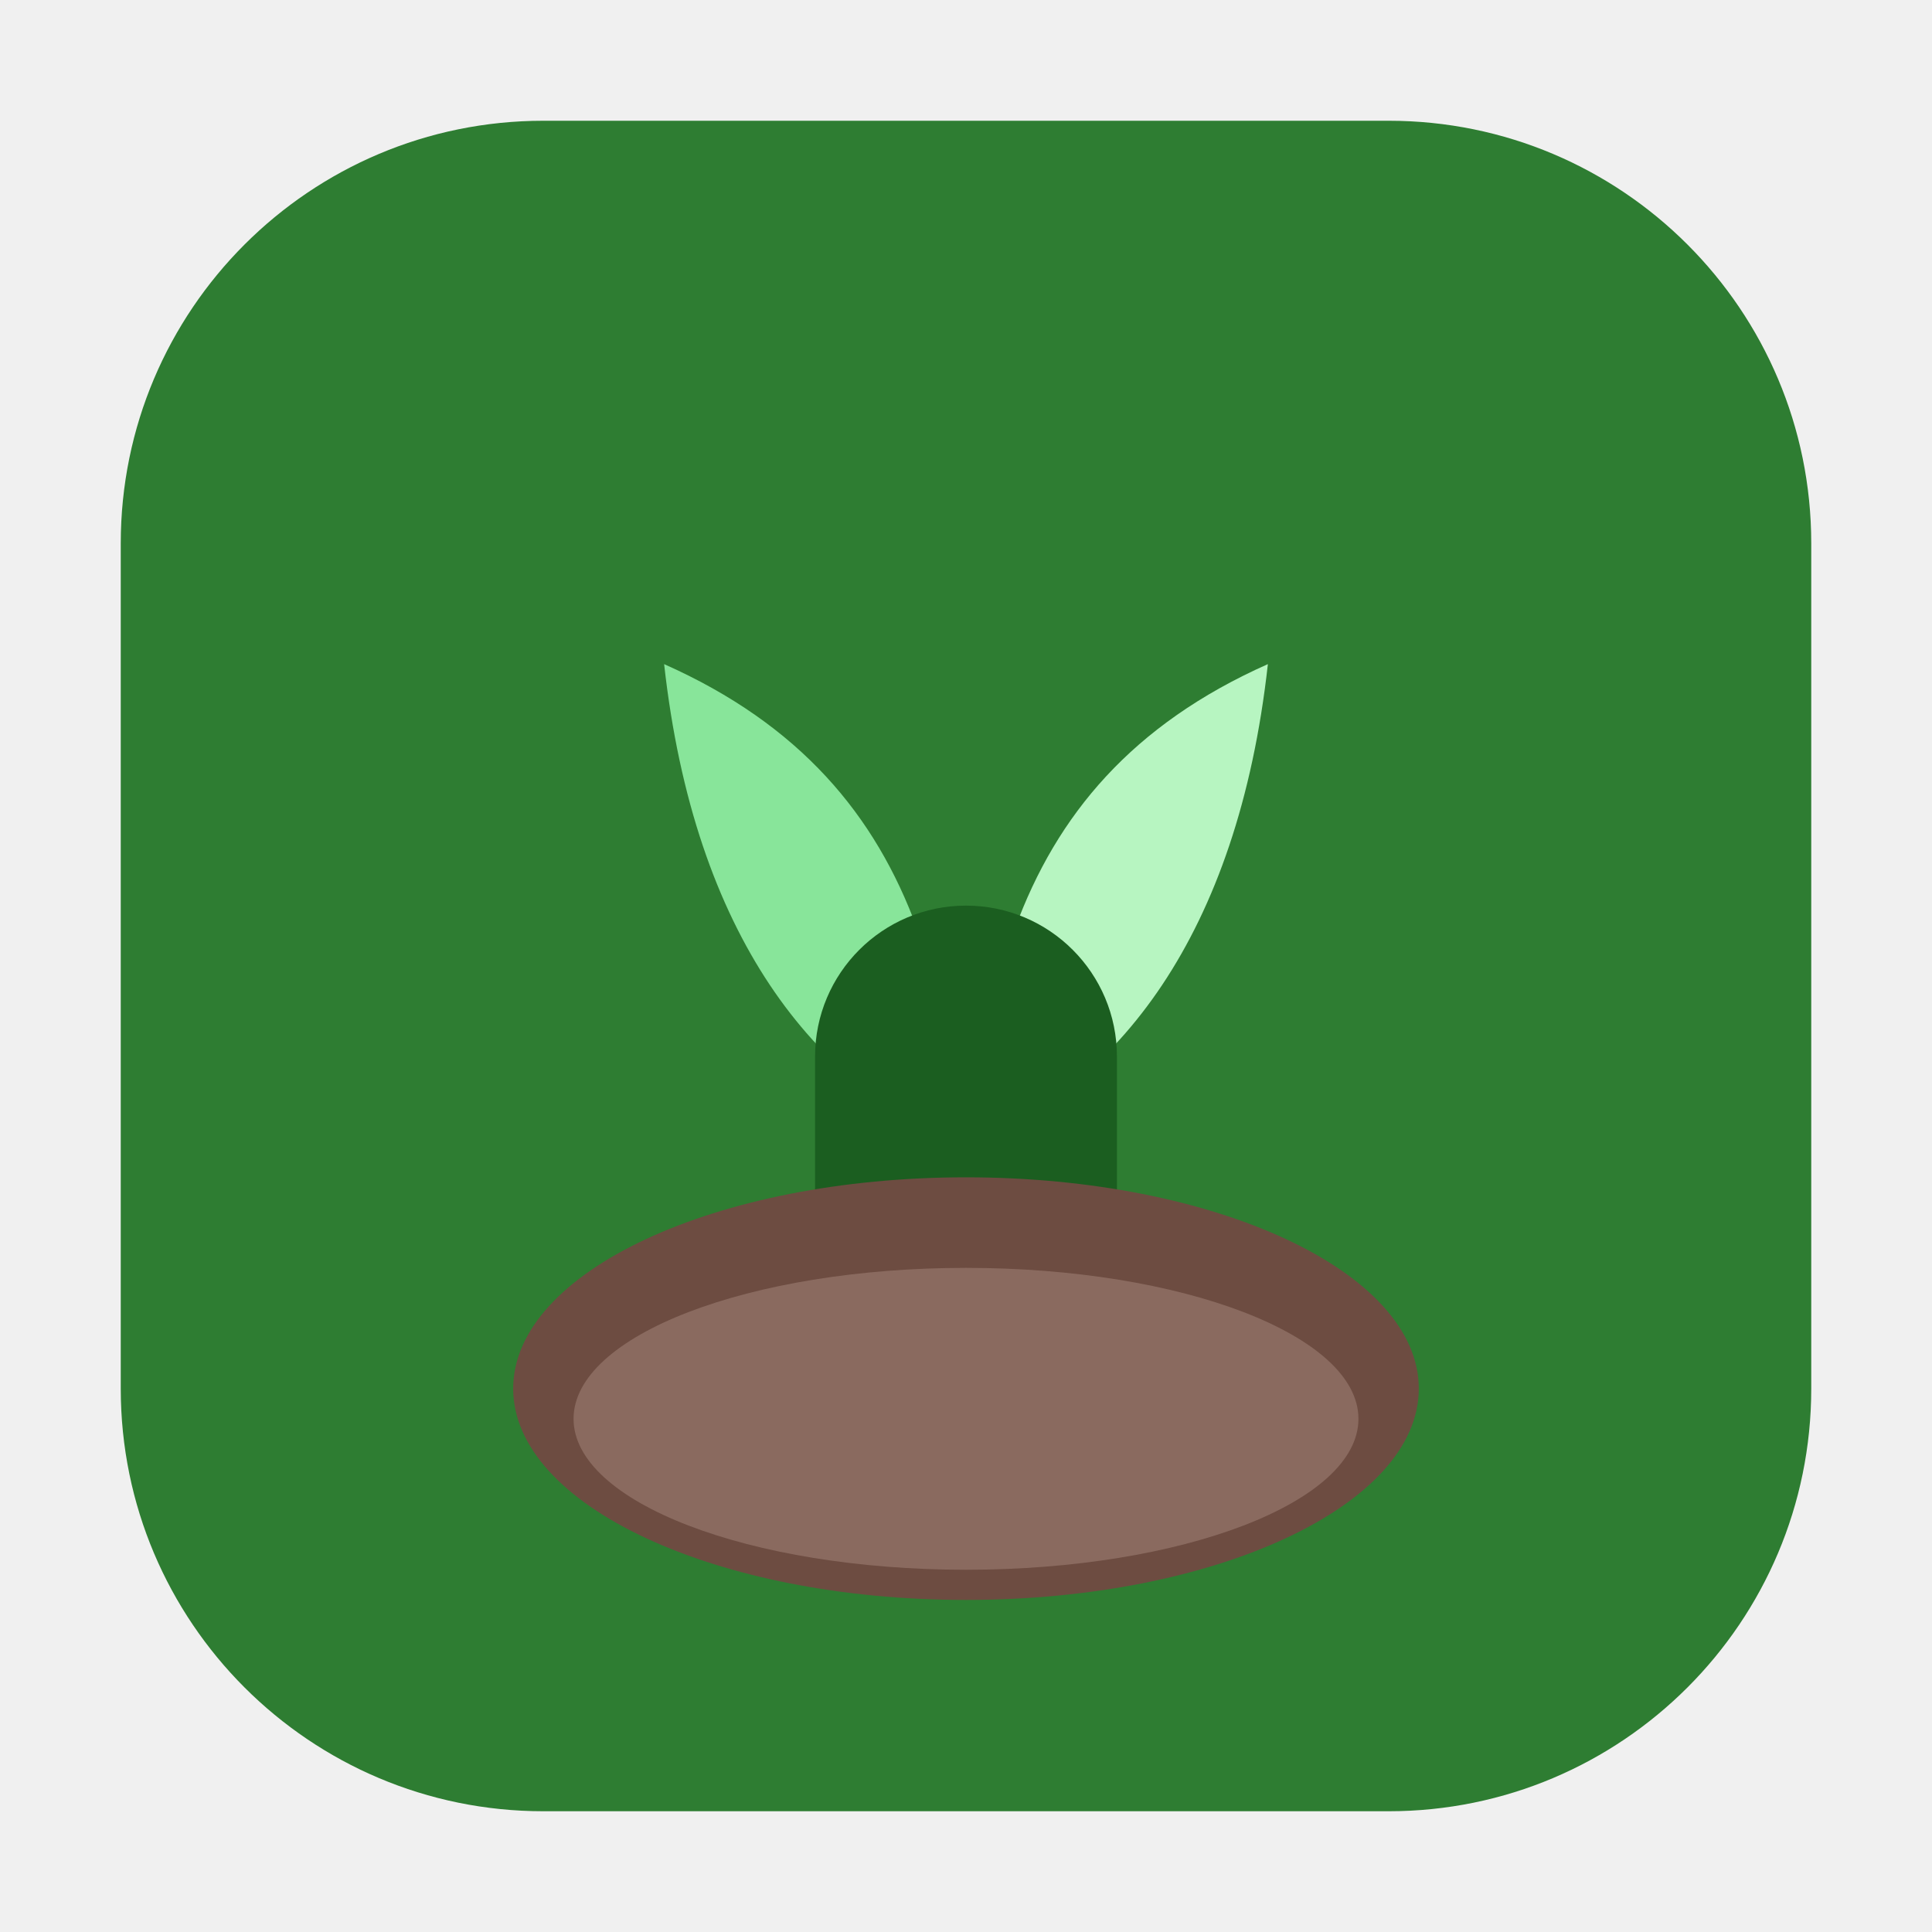
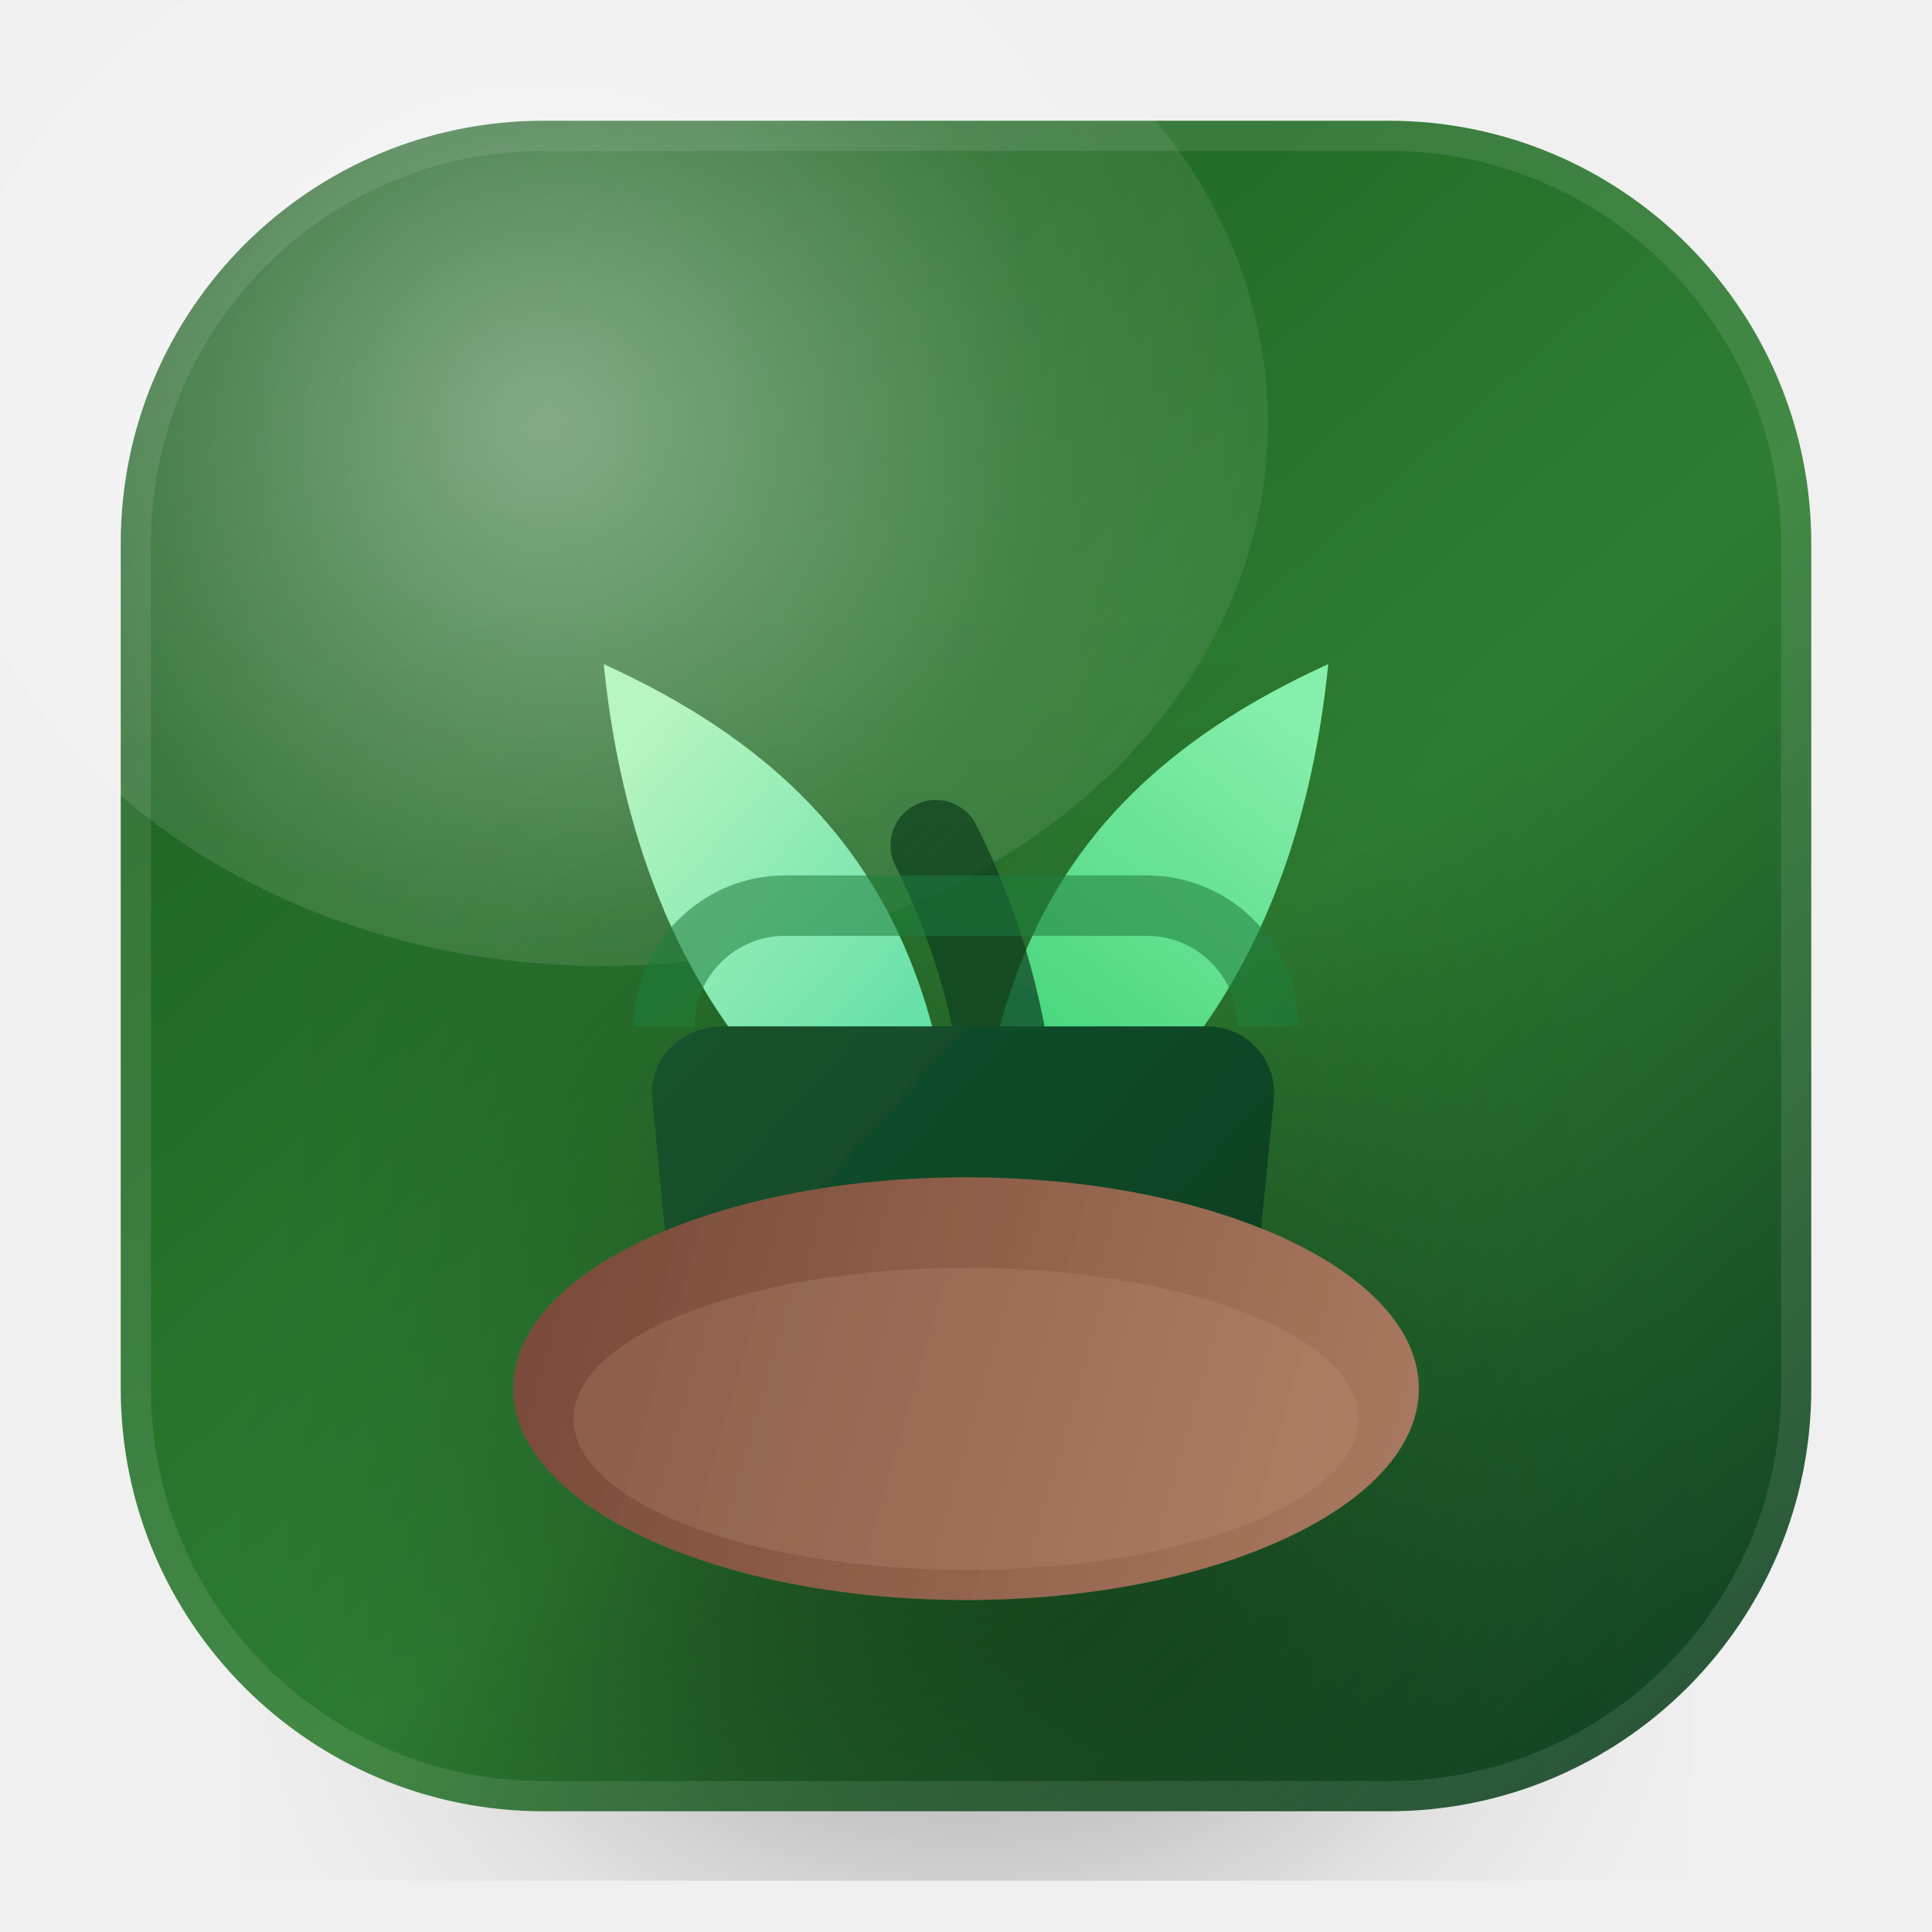
<svg xmlns="http://www.w3.org/2000/svg" viewBox="0 0 64 64">
-   <rect x="4" y="4" width="56" height="56" rx="14" fill="#2e7d32" />
-   <path d="M32 44c0-10 1-18 10-22-1 9-5 14-10 16" fill="#b7f5c1" />
-   <path d="M32 44c0-10-1-18-10-22 1 9 5 14 10 16" fill="#88e59a" />
-   <rect x="27" y="30" width="10" height="18" rx="5" fill="#1b5e20" />
-   <ellipse cx="32" cy="46" rx="15" ry="7" fill="#6d4c41" />
-   <ellipse cx="32" cy="47" rx="13" ry="5" fill="#8d6e63" opacity="0.9" />
+   <defs>
+     <linearGradient id="bg" x1="10" y1="6" x2="58" y2="60" gradientUnits="userSpaceOnUse">
+       <stop offset="0" stop-color="#1b5e20" />
+       <stop offset="0.55" stop-color="#2e7d32" />
+       <stop offset="1" stop-color="#0f3d22" />
+     </linearGradient>
+     <radialGradient id="shine" cx="18" cy="14" r="34" gradientUnits="userSpaceOnUse">
+       <stop offset="0" stop-color="#ffffff" stop-opacity="0.45" />
+       <stop offset="0.5" stop-color="#ffffff" stop-opacity="0.12" />
+       <stop offset="1" stop-color="#ffffff" stop-opacity="0" />
+     </radialGradient>
+     <linearGradient id="leafL" x1="18" y1="28" x2="34" y2="42" gradientUnits="userSpaceOnUse">
+       <stop offset="0" stop-color="#b7f5c1" />
+       <stop offset="1" stop-color="#34d399" />
+     </linearGradient>
+     <linearGradient id="leafR" x1="46" y1="26" x2="32" y2="44" gradientUnits="userSpaceOnUse">
+       <stop offset="0" stop-color="#86efac" />
+       <stop offset="1" stop-color="#22c55e" />
+     </linearGradient>
+     <linearGradient id="pot" x1="22" y1="34" x2="42" y2="52" gradientUnits="userSpaceOnUse">
+       <stop offset="0" stop-color="#14532d" />
+       <stop offset="1" stop-color="#0b3b1f" />
+     </linearGradient>
+     <linearGradient id="soil" x1="18" y1="44" x2="46" y2="52" gradientUnits="userSpaceOnUse">
+       <stop offset="0" stop-color="#7a4b3a" />
+       <stop offset="1" stop-color="#a9795f" />
+     </linearGradient>
+     <filter id="shadow" x="-30%" y="-30%" width="160%" height="160%">
+       <feDropShadow dx="0" dy="8" stdDeviation="6" flood-color="#000" flood-opacity="0.35" />
+     </filter>
+   </defs>
+   <rect x="4" y="4" width="56" height="56" rx="14" fill="url(#bg)" />
+   <ellipse cx="20" cy="14" rx="22" ry="18" fill="url(#shine)" />
+   <g filter="url(#shadow)">
+     <path d="M32 46c0-11 1-19 12-24-1 10-6 16-12 18" fill="url(#leafR)" />
+     <path d="M32 46c0-11-1-19-12-24 1 10 6 16 12 18" fill="url(#leafL)" />
+     <path d="M31 28c3 6 3 12 2 18" fill="none" stroke="#0b3b1f" stroke-width="3" stroke-linecap="round" opacity="0.7" />
+     <path d="M24 34h16c1.3 0 2.3 1.1 2.2 2.4l-1.2 12.2c-.2 1.9-1.8 3.4-3.7 3.4H26.5c-1.9 0-3.5-1.5-3.7-3.4l-1.2-12.2c-.1-1.3.9-2.4 2.4-2.4Z" fill="url(#pot)" />
+     <path d="M22 34c0-2.2 1.8-4 4-4h12c2.2 0 4 1.8 4 4" fill="none" stroke="#1f7a3a" stroke-opacity="0.55" stroke-width="2" />
+     <ellipse cx="32" cy="46" rx="15" ry="7" fill="url(#soil)" />
+     <ellipse cx="32" cy="47" rx="13" ry="5" fill="#c79a80" opacity="0.22" />
+   </g>
+   <rect x="4.5" y="4.5" width="55" height="55" rx="13.5" fill="none" stroke="#ffffff" stroke-opacity="0.10" />
</svg>
